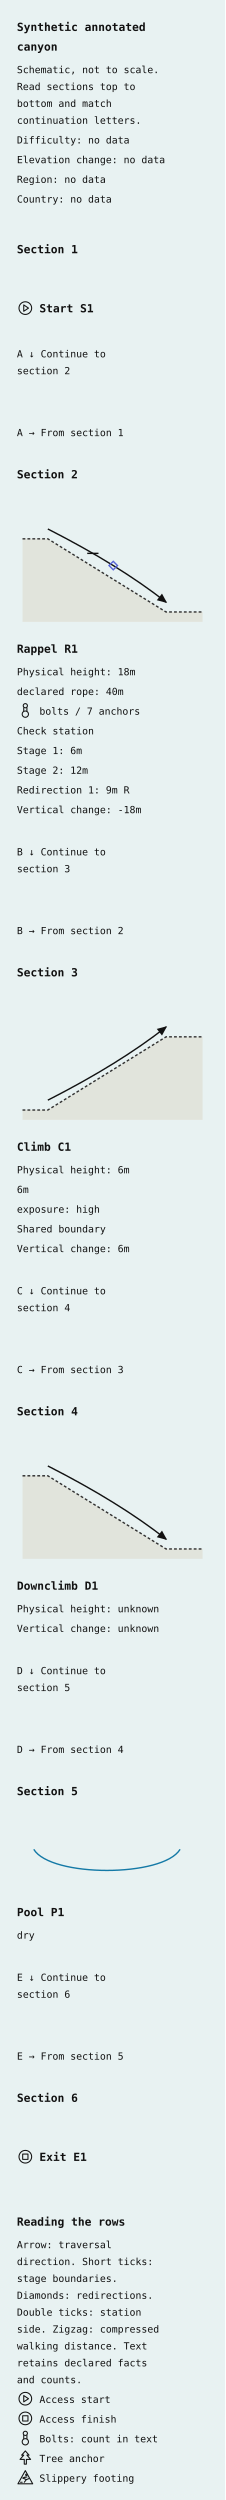
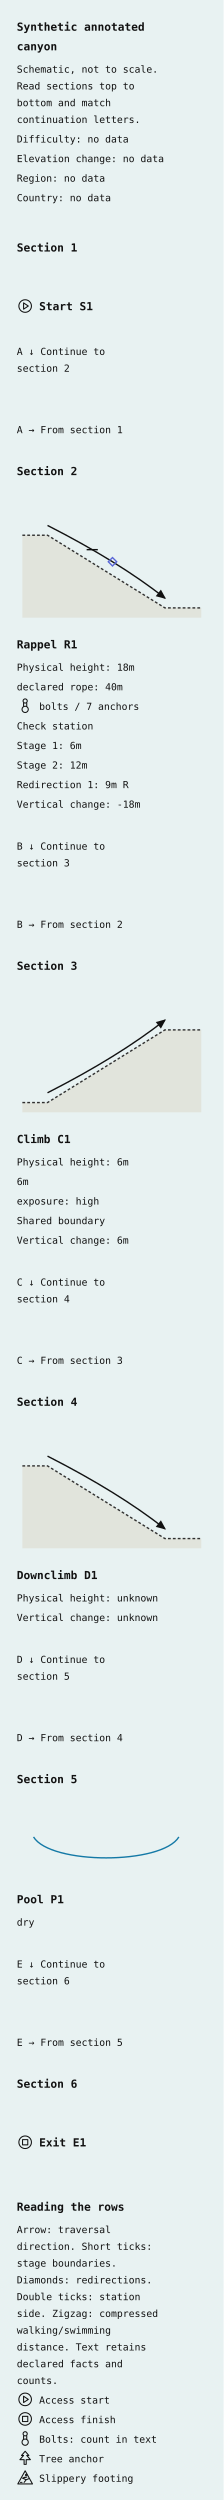
- <svg xmlns="http://www.w3.org/2000/svg" role="img" lang="en" xml:lang="en" aria-labelledby="technical-320-title" aria-describedby="technical-320-description" viewBox="0 0 320 3554" width="320" height="3554" style="max-width: none; min-width: 320px; height: auto;" data-vrl-flow="rows">
+ <svg xmlns="http://www.w3.org/2000/svg" role="img" lang="en" xml:lang="en" aria-labelledby="technical-320-title" aria-describedby="technical-320-description" viewBox="0 0 320 3578" width="320" height="3578" style="max-width: none; min-width: 320px; height: auto;" data-vrl-flow="rows">
  <defs>
    <marker id="technical-320-arrow" markerWidth="8" markerHeight="8" refX="6" refY="3" orient="auto" markerUnits="strokeWidth">
      <path d="M0,0 L0,6 L7,3 z" fill="#111111" />
    </marker>
  </defs>
-   <rect x="0" y="0" width="320" height="3554" fill="#e8f2f2" />
+   <rect x="0" y="0" width="320" height="3578" fill="#e8f2f2" />
  <text x="24" y="44" font-family="ui-monospace, monospace" font-size="16" font-weight="700" fill="#111111" xml:space="preserve">Synthetic annotated </text>
  <text x="24" y="72" font-family="ui-monospace, monospace" font-size="16" font-weight="700" fill="#111111" xml:space="preserve">canyon</text>
  <text x="24" y="104" font-family="ui-monospace, monospace" font-size="14" font-weight="400" fill="#111111" xml:space="preserve">Schematic, not to scale. </text>
  <text x="24" y="128" font-family="ui-monospace, monospace" font-size="14" font-weight="400" fill="#111111" xml:space="preserve">Read sections top to </text>
  <text x="24" y="152" font-family="ui-monospace, monospace" font-size="14" font-weight="400" fill="#111111" xml:space="preserve">bottom and match </text>
  <text x="24" y="176" font-family="ui-monospace, monospace" font-size="14" font-weight="400" fill="#111111" xml:space="preserve">continuation letters.</text>
  <text x="24" y="204" font-family="ui-monospace, monospace" font-size="14" font-weight="400" fill="#111111" xml:space="preserve">Difficulty: no data</text>
  <text x="24" y="232" font-family="ui-monospace, monospace" font-size="14" font-weight="400" fill="#111111" xml:space="preserve">Elevation change: no data</text>
  <text x="24" y="260" font-family="ui-monospace, monospace" font-size="14" font-weight="400" fill="#111111" xml:space="preserve">Region: no data</text>
  <text x="24" y="288" font-family="ui-monospace, monospace" font-size="14" font-weight="400" fill="#111111" xml:space="preserve">Country: no data</text>
  <g class="vrl-row" data-section="1" data-elements="0">
    <text x="24" y="360" font-family="ui-monospace, monospace" font-size="16" font-weight="700" fill="#111111" xml:space="preserve">Section 1</text>
    <text x="56" y="444" font-family="ui-monospace, monospace" font-size="16" font-weight="700" fill="#111111" xml:space="preserve" data-element="0">Start S1</text>
    <g class="vrl-annotation-icon" data-vrl-icon="start" aria-hidden="true" focusable="false" transform="translate(24 426) scale(0.75)" color="#111111">
      <g fill="none" stroke="currentColor" stroke-width="2" stroke-linecap="round" stroke-linejoin="round">
        <path d="M 4 16 a 12 12 0 1 0 24 0 a 12 12 0 1 0 -24 0" />
        <path d="M 13 10 22 16 13 22 Z" />
      </g>
    </g>
    <g class="vrl-continuation" data-code="A" data-role="out" data-section="2">
      <text x="24" y="508" font-family="ui-monospace, monospace" font-size="14" font-weight="400" fill="#111111" xml:space="preserve">A ↓ Continue to </text>
      <text x="24" y="532" font-family="ui-monospace, monospace" font-size="14" font-weight="400" fill="#111111" xml:space="preserve">section 2</text>
    </g>
  </g>
  <g class="vrl-row" data-section="2" data-elements="1">
    <g class="vrl-continuation" data-code="A" data-role="in" data-section="1">
      <text x="24" y="620" font-family="ui-monospace, monospace" font-size="14" font-weight="400" fill="#111111" xml:space="preserve">A → From section 1</text>
    </g>
    <text x="24" y="680" font-family="ui-monospace, monospace" font-size="16" font-weight="700" fill="#111111" xml:space="preserve">Section 2</text>
    <path class="vrl-row-wash" d="M 32 766 L 68 766 L 236 870 L 288 870 L 288 884 L 32 884 Z" fill="#d8d1bb" fill-opacity="0.4" stroke="none" stroke-width="2" />
    <path class="vrl-row-contour" d="M 32 766 L 68 766 L 236 870 L 288 870" fill="none" fill-opacity="0.4" stroke="#303030" stroke-width="2" stroke-dasharray="4 3" />
    <path class="vrl-row-technical" d="M 68 752 C 136 786.667 192 821.333 236 856" fill="none" fill-opacity="0.4" stroke="#111111" stroke-width="2" marker-end="url(#technical-320-arrow)" />
    <path class="vrl-row-stage" d="M 124 786.667 L 140 786.667" fill="none" fill-opacity="0.4" stroke="#111111" stroke-width="2" />
    <path class="vrl-row-redirection" d="M 161 798 L 167 804 L 161 810 L 155 804 Z" fill="none" fill-opacity="0.4" stroke="#5865d6" stroke-width="2" />
    <text x="24" y="928" font-family="ui-monospace, monospace" font-size="16" font-weight="700" fill="#111111" xml:space="preserve" data-element="1">Rappel R1</text>
    <text x="24" y="960" font-family="ui-monospace, monospace" font-size="14" font-weight="400" fill="#111111" xml:space="preserve" data-element="1">Physical height: 18m</text>
    <text x="24" y="988" font-family="ui-monospace, monospace" font-size="14" font-weight="400" fill="#111111" xml:space="preserve" data-element="1">declared rope: 40m</text>
    <text x="56" y="1016" font-family="ui-monospace, monospace" font-size="14" font-weight="400" fill="#111111" xml:space="preserve" data-element="1">bolts / 7 anchors</text>
    <text x="24" y="1044" font-family="ui-monospace, monospace" font-size="14" font-weight="400" fill="#111111" xml:space="preserve" data-element="1">Check station</text>
    <text x="24" y="1072" font-family="ui-monospace, monospace" font-size="14" font-weight="400" fill="#111111" xml:space="preserve" data-element="1">Stage 1: 6m</text>
    <text x="24" y="1100" font-family="ui-monospace, monospace" font-size="14" font-weight="400" fill="#111111" xml:space="preserve" data-element="1">Stage 2: 12m</text>
    <text x="24" y="1128" font-family="ui-monospace, monospace" font-size="14" font-weight="400" fill="#111111" xml:space="preserve" data-element="1">Redirection 1: 9m R</text>
    <text x="24" y="1156" font-family="ui-monospace, monospace" font-size="14" font-weight="400" fill="#111111" xml:space="preserve" data-element="1">Vertical change: -18m</text>
    <g class="vrl-annotation-icon" data-vrl-icon="bolt" aria-hidden="true" focusable="false" transform="translate(24 998) scale(0.75)" color="#111111">
      <g fill="none" stroke="currentColor" stroke-width="2" stroke-linecap="round" stroke-linejoin="round">
        <path d="M 12 7 a 4 4 0 1 0 8 0 a 4 4 0 1 0 -8 0" />
        <path d="M 10 23 a 6 6 0 1 0 12 0 a 6 6 0 1 0 -12 0" />
        <path d="M 13 11 v 6 M 19 11 v 6" />
      </g>
    </g>
    <g class="vrl-continuation" data-code="B" data-role="out" data-section="3">
      <text x="24" y="1216" font-family="ui-monospace, monospace" font-size="14" font-weight="400" fill="#111111" xml:space="preserve">B ↓ Continue to </text>
      <text x="24" y="1240" font-family="ui-monospace, monospace" font-size="14" font-weight="400" fill="#111111" xml:space="preserve">section 3</text>
    </g>
  </g>
  <g class="vrl-row" data-section="3" data-elements="2">
    <g class="vrl-continuation" data-code="B" data-role="in" data-section="2">
      <text x="24" y="1328" font-family="ui-monospace, monospace" font-size="14" font-weight="400" fill="#111111" xml:space="preserve">B → From section 2</text>
    </g>
    <text x="24" y="1388" font-family="ui-monospace, monospace" font-size="16" font-weight="700" fill="#111111" xml:space="preserve">Section 3</text>
    <path class="vrl-row-wash" d="M 32 1578 L 68 1578 L 236 1474 L 288 1474 L 288 1592 L 32 1592 Z" fill="#d8d1bb" fill-opacity="0.4" stroke="none" stroke-width="2" />
    <path class="vrl-row-contour" d="M 32 1578 L 68 1578 L 236 1474 L 288 1474" fill="none" fill-opacity="0.4" stroke="#303030" stroke-width="2" stroke-dasharray="4 3" />
    <path class="vrl-row-technical" d="M 68 1564 C 136 1529.333 192 1494.667 236 1460" fill="none" fill-opacity="0.4" stroke="#111111" stroke-width="2" marker-end="url(#technical-320-arrow)" />
    <text x="24" y="1636" font-family="ui-monospace, monospace" font-size="16" font-weight="700" fill="#111111" xml:space="preserve" data-element="2">Climb C1</text>
    <text x="24" y="1668" font-family="ui-monospace, monospace" font-size="14" font-weight="400" fill="#111111" xml:space="preserve" data-element="2">Physical height: 6m</text>
    <text x="24" y="1696" font-family="ui-monospace, monospace" font-size="14" font-weight="400" fill="#111111" xml:space="preserve" data-element="2">6m</text>
    <text x="24" y="1724" font-family="ui-monospace, monospace" font-size="14" font-weight="400" fill="#111111" xml:space="preserve" data-element="2">exposure: high</text>
    <text x="24" y="1752" font-family="ui-monospace, monospace" font-size="14" font-weight="400" fill="#111111" xml:space="preserve" data-element="2">Shared boundary</text>
    <text x="24" y="1780" font-family="ui-monospace, monospace" font-size="14" font-weight="400" fill="#111111" xml:space="preserve" data-element="2">Vertical change: 6m</text>
    <g class="vrl-continuation" data-code="C" data-role="out" data-section="4">
      <text x="24" y="1840" font-family="ui-monospace, monospace" font-size="14" font-weight="400" fill="#111111" xml:space="preserve">C ↓ Continue to </text>
      <text x="24" y="1864" font-family="ui-monospace, monospace" font-size="14" font-weight="400" fill="#111111" xml:space="preserve">section 4</text>
    </g>
  </g>
  <g class="vrl-row" data-section="4" data-elements="3">
    <g class="vrl-continuation" data-code="C" data-role="in" data-section="3">
      <text x="24" y="1952" font-family="ui-monospace, monospace" font-size="14" font-weight="400" fill="#111111" xml:space="preserve">C → From section 3</text>
    </g>
    <text x="24" y="2012" font-family="ui-monospace, monospace" font-size="16" font-weight="700" fill="#111111" xml:space="preserve">Section 4</text>
    <path class="vrl-row-wash" d="M 32 2098 L 68 2098 L 236 2202 L 288 2202 L 288 2216 L 32 2216 Z" fill="#d8d1bb" fill-opacity="0.4" stroke="none" stroke-width="2" />
    <path class="vrl-row-contour" d="M 32 2098 L 68 2098 L 236 2202 L 288 2202" fill="none" fill-opacity="0.4" stroke="#303030" stroke-width="2" stroke-dasharray="4 3" />
    <path class="vrl-row-technical" d="M 68 2084 C 136 2118.667 192 2153.333 236 2188" fill="none" fill-opacity="0.4" stroke="#111111" stroke-width="2" marker-end="url(#technical-320-arrow)" />
    <text x="24" y="2260" font-family="ui-monospace, monospace" font-size="16" font-weight="700" fill="#111111" xml:space="preserve" data-element="3">Downclimb D1</text>
    <text x="24" y="2292" font-family="ui-monospace, monospace" font-size="14" font-weight="400" fill="#111111" xml:space="preserve" data-element="3">Physical height: unknown</text>
    <text x="24" y="2320" font-family="ui-monospace, monospace" font-size="14" font-weight="400" fill="#111111" xml:space="preserve" data-element="3">Vertical change: unknown</text>
    <g class="vrl-continuation" data-code="D" data-role="out" data-section="5">
      <text x="24" y="2380" font-family="ui-monospace, monospace" font-size="14" font-weight="400" fill="#111111" xml:space="preserve">D ↓ Continue to </text>
      <text x="24" y="2404" font-family="ui-monospace, monospace" font-size="14" font-weight="400" fill="#111111" xml:space="preserve">section 5</text>
    </g>
  </g>
  <g class="vrl-row" data-section="5" data-elements="4">
    <g class="vrl-continuation" data-code="D" data-role="in" data-section="4">
      <text x="24" y="2492" font-family="ui-monospace, monospace" font-size="14" font-weight="400" fill="#111111" xml:space="preserve">D → From section 4</text>
    </g>
    <text x="24" y="2552" font-family="ui-monospace, monospace" font-size="16" font-weight="700" fill="#111111" xml:space="preserve">Section 5</text>
    <path class="vrl-row-pool" d="M 48 2629 C 72 2669 232 2669 256 2629" fill="none" fill-opacity="0.4" stroke="#1479a6" stroke-width="2" />
    <text x="24" y="2724" font-family="ui-monospace, monospace" font-size="16" font-weight="700" fill="#111111" xml:space="preserve" data-element="4">Pool P1</text>
    <text x="24" y="2756" font-family="ui-monospace, monospace" font-size="14" font-weight="400" fill="#111111" xml:space="preserve" data-element="4">dry</text>
    <g class="vrl-continuation" data-code="E" data-role="out" data-section="6">
      <text x="24" y="2816" font-family="ui-monospace, monospace" font-size="14" font-weight="400" fill="#111111" xml:space="preserve">E ↓ Continue to </text>
      <text x="24" y="2840" font-family="ui-monospace, monospace" font-size="14" font-weight="400" fill="#111111" xml:space="preserve">section 6</text>
    </g>
  </g>
  <g class="vrl-row" data-section="6" data-elements="5">
    <g class="vrl-continuation" data-code="E" data-role="in" data-section="5">
      <text x="24" y="2928" font-family="ui-monospace, monospace" font-size="14" font-weight="400" fill="#111111" xml:space="preserve">E → From section 5</text>
    </g>
    <text x="24" y="2988" font-family="ui-monospace, monospace" font-size="16" font-weight="700" fill="#111111" xml:space="preserve">Section 6</text>
    <text x="56" y="3072" font-family="ui-monospace, monospace" font-size="16" font-weight="700" fill="#111111" xml:space="preserve" data-element="5">Exit E1</text>
    <g class="vrl-annotation-icon" data-vrl-icon="finish" aria-hidden="true" focusable="false" transform="translate(24 3054) scale(0.75)" color="#111111">
      <g fill="none" stroke="currentColor" stroke-width="2" stroke-linecap="round" stroke-linejoin="round">
        <path d="M 4 16 a 12 12 0 1 0 24 0 a 12 12 0 1 0 -24 0" />
        <path d="M 11 11 h 10 v 10 H 11 Z" />
      </g>
    </g>
  </g>
  <text x="24" y="3164" font-family="ui-monospace, monospace" font-size="16" font-weight="700" fill="#111111" xml:space="preserve">Reading the rows</text>
  <text x="24" y="3196" font-family="ui-monospace, monospace" font-size="14" font-weight="400" fill="#111111" xml:space="preserve">Arrow: traversal </text>
  <text x="24" y="3220" font-family="ui-monospace, monospace" font-size="14" font-weight="400" fill="#111111" xml:space="preserve">direction. Short ticks: </text>
  <text x="24" y="3244" font-family="ui-monospace, monospace" font-size="14" font-weight="400" fill="#111111" xml:space="preserve">stage boundaries. </text>
  <text x="24" y="3268" font-family="ui-monospace, monospace" font-size="14" font-weight="400" fill="#111111" xml:space="preserve">Diamonds: redirections. </text>
  <text x="24" y="3292" font-family="ui-monospace, monospace" font-size="14" font-weight="400" fill="#111111" xml:space="preserve">Double ticks: station </text>
  <text x="24" y="3316" font-family="ui-monospace, monospace" font-size="14" font-weight="400" fill="#111111" xml:space="preserve">side. Zigzag: compressed </text>
-   <text x="24" y="3340" font-family="ui-monospace, monospace" font-size="14" font-weight="400" fill="#111111" xml:space="preserve">walking distance. Text </text>
-   <text x="24" y="3364" font-family="ui-monospace, monospace" font-size="14" font-weight="400" fill="#111111" xml:space="preserve">retains declared facts </text>
-   <text x="24" y="3388" font-family="ui-monospace, monospace" font-size="14" font-weight="400" fill="#111111" xml:space="preserve">and counts.</text>
-   <text x="56" y="3416" font-family="ui-monospace, monospace" font-size="14" font-weight="400" fill="#111111" xml:space="preserve">Access start</text>
-   <text x="56" y="3444" font-family="ui-monospace, monospace" font-size="14" font-weight="400" fill="#111111" xml:space="preserve">Access finish</text>
-   <text x="56" y="3472" font-family="ui-monospace, monospace" font-size="14" font-weight="400" fill="#111111" xml:space="preserve">Bolts: count in text</text>
-   <text x="56" y="3500" font-family="ui-monospace, monospace" font-size="14" font-weight="400" fill="#111111" xml:space="preserve">Tree anchor</text>
-   <text x="56" y="3528" font-family="ui-monospace, monospace" font-size="14" font-weight="400" fill="#111111" xml:space="preserve">Slippery footing</text>
-   <g class="vrl-annotation-icon" data-vrl-icon="start" aria-hidden="true" focusable="false" transform="translate(24 3398) scale(0.75)" color="#111111">
+   <text x="24" y="3340" font-family="ui-monospace, monospace" font-size="14" font-weight="400" fill="#111111" xml:space="preserve">walking/swimming </text>
+   <text x="24" y="3364" font-family="ui-monospace, monospace" font-size="14" font-weight="400" fill="#111111" xml:space="preserve">distance. Text retains </text>
+   <text x="24" y="3388" font-family="ui-monospace, monospace" font-size="14" font-weight="400" fill="#111111" xml:space="preserve">declared facts and </text>
+   <text x="24" y="3412" font-family="ui-monospace, monospace" font-size="14" font-weight="400" fill="#111111" xml:space="preserve">counts.</text>
+   <text x="56" y="3440" font-family="ui-monospace, monospace" font-size="14" font-weight="400" fill="#111111" xml:space="preserve">Access start</text>
+   <text x="56" y="3468" font-family="ui-monospace, monospace" font-size="14" font-weight="400" fill="#111111" xml:space="preserve">Access finish</text>
+   <text x="56" y="3496" font-family="ui-monospace, monospace" font-size="14" font-weight="400" fill="#111111" xml:space="preserve">Bolts: count in text</text>
+   <text x="56" y="3524" font-family="ui-monospace, monospace" font-size="14" font-weight="400" fill="#111111" xml:space="preserve">Tree anchor</text>
+   <text x="56" y="3552" font-family="ui-monospace, monospace" font-size="14" font-weight="400" fill="#111111" xml:space="preserve">Slippery footing</text>
+   <g class="vrl-annotation-icon" data-vrl-icon="start" aria-hidden="true" focusable="false" transform="translate(24 3422) scale(0.75)" color="#111111">
    <g fill="none" stroke="currentColor" stroke-width="2" stroke-linecap="round" stroke-linejoin="round">
      <path d="M 4 16 a 12 12 0 1 0 24 0 a 12 12 0 1 0 -24 0" />
      <path d="M 13 10 22 16 13 22 Z" />
    </g>
  </g>
-   <g class="vrl-annotation-icon" data-vrl-icon="finish" aria-hidden="true" focusable="false" transform="translate(24 3426) scale(0.75)" color="#111111">
+   <g class="vrl-annotation-icon" data-vrl-icon="finish" aria-hidden="true" focusable="false" transform="translate(24 3450) scale(0.75)" color="#111111">
    <g fill="none" stroke="currentColor" stroke-width="2" stroke-linecap="round" stroke-linejoin="round">
      <path d="M 4 16 a 12 12 0 1 0 24 0 a 12 12 0 1 0 -24 0" />
      <path d="M 11 11 h 10 v 10 H 11 Z" />
    </g>
  </g>
-   <g class="vrl-annotation-icon" data-vrl-icon="bolt" aria-hidden="true" focusable="false" transform="translate(24 3454) scale(0.75)" color="#111111">
+   <g class="vrl-annotation-icon" data-vrl-icon="bolt" aria-hidden="true" focusable="false" transform="translate(24 3478) scale(0.75)" color="#111111">
    <g fill="none" stroke="currentColor" stroke-width="2" stroke-linecap="round" stroke-linejoin="round">
      <path d="M 12 7 a 4 4 0 1 0 8 0 a 4 4 0 1 0 -8 0" />
      <path d="M 10 23 a 6 6 0 1 0 12 0 a 6 6 0 1 0 -12 0" />
      <path d="M 13 11 v 6 M 19 11 v 6" />
    </g>
  </g>
-   <g class="vrl-annotation-icon" data-vrl-icon="tree" aria-hidden="true" focusable="false" transform="translate(24 3482) scale(0.75)" color="#111111">
+   <g class="vrl-annotation-icon" data-vrl-icon="tree" aria-hidden="true" focusable="false" transform="translate(24 3506) scale(0.75)" color="#111111">
    <g fill="none" stroke="currentColor" stroke-width="2" stroke-linecap="round" stroke-linejoin="round">
      <path d="M 16 3 9 11 h 4 l -7 8 h 8 v 9 h 4 v -9 h 8 l -7 -8 h 4 Z" />
    </g>
  </g>
-   <g class="vrl-annotation-icon" data-vrl-icon="slippery" aria-hidden="true" focusable="false" transform="translate(24 3510) scale(0.75)" color="#111111">
+   <g class="vrl-annotation-icon" data-vrl-icon="slippery" aria-hidden="true" focusable="false" transform="translate(24 3534) scale(0.75)" color="#111111">
    <g fill="none" stroke="currentColor" stroke-width="2" stroke-linecap="round" stroke-linejoin="round">
      <path d="M 16 3 30 28 H 2 Z" />
      <path d="M 16.5 11 a 1.5 1.5 0 1 0 3 0 a 1.5 1.5 0 1 0 -3 0" />
      <path d="M 16 15 l -5 2 7 3 5 -2 M 18 20 l -4 5 M 14 16 l 5 -1 M 7 25 h 3" />
    </g>
  </g>
</svg>
